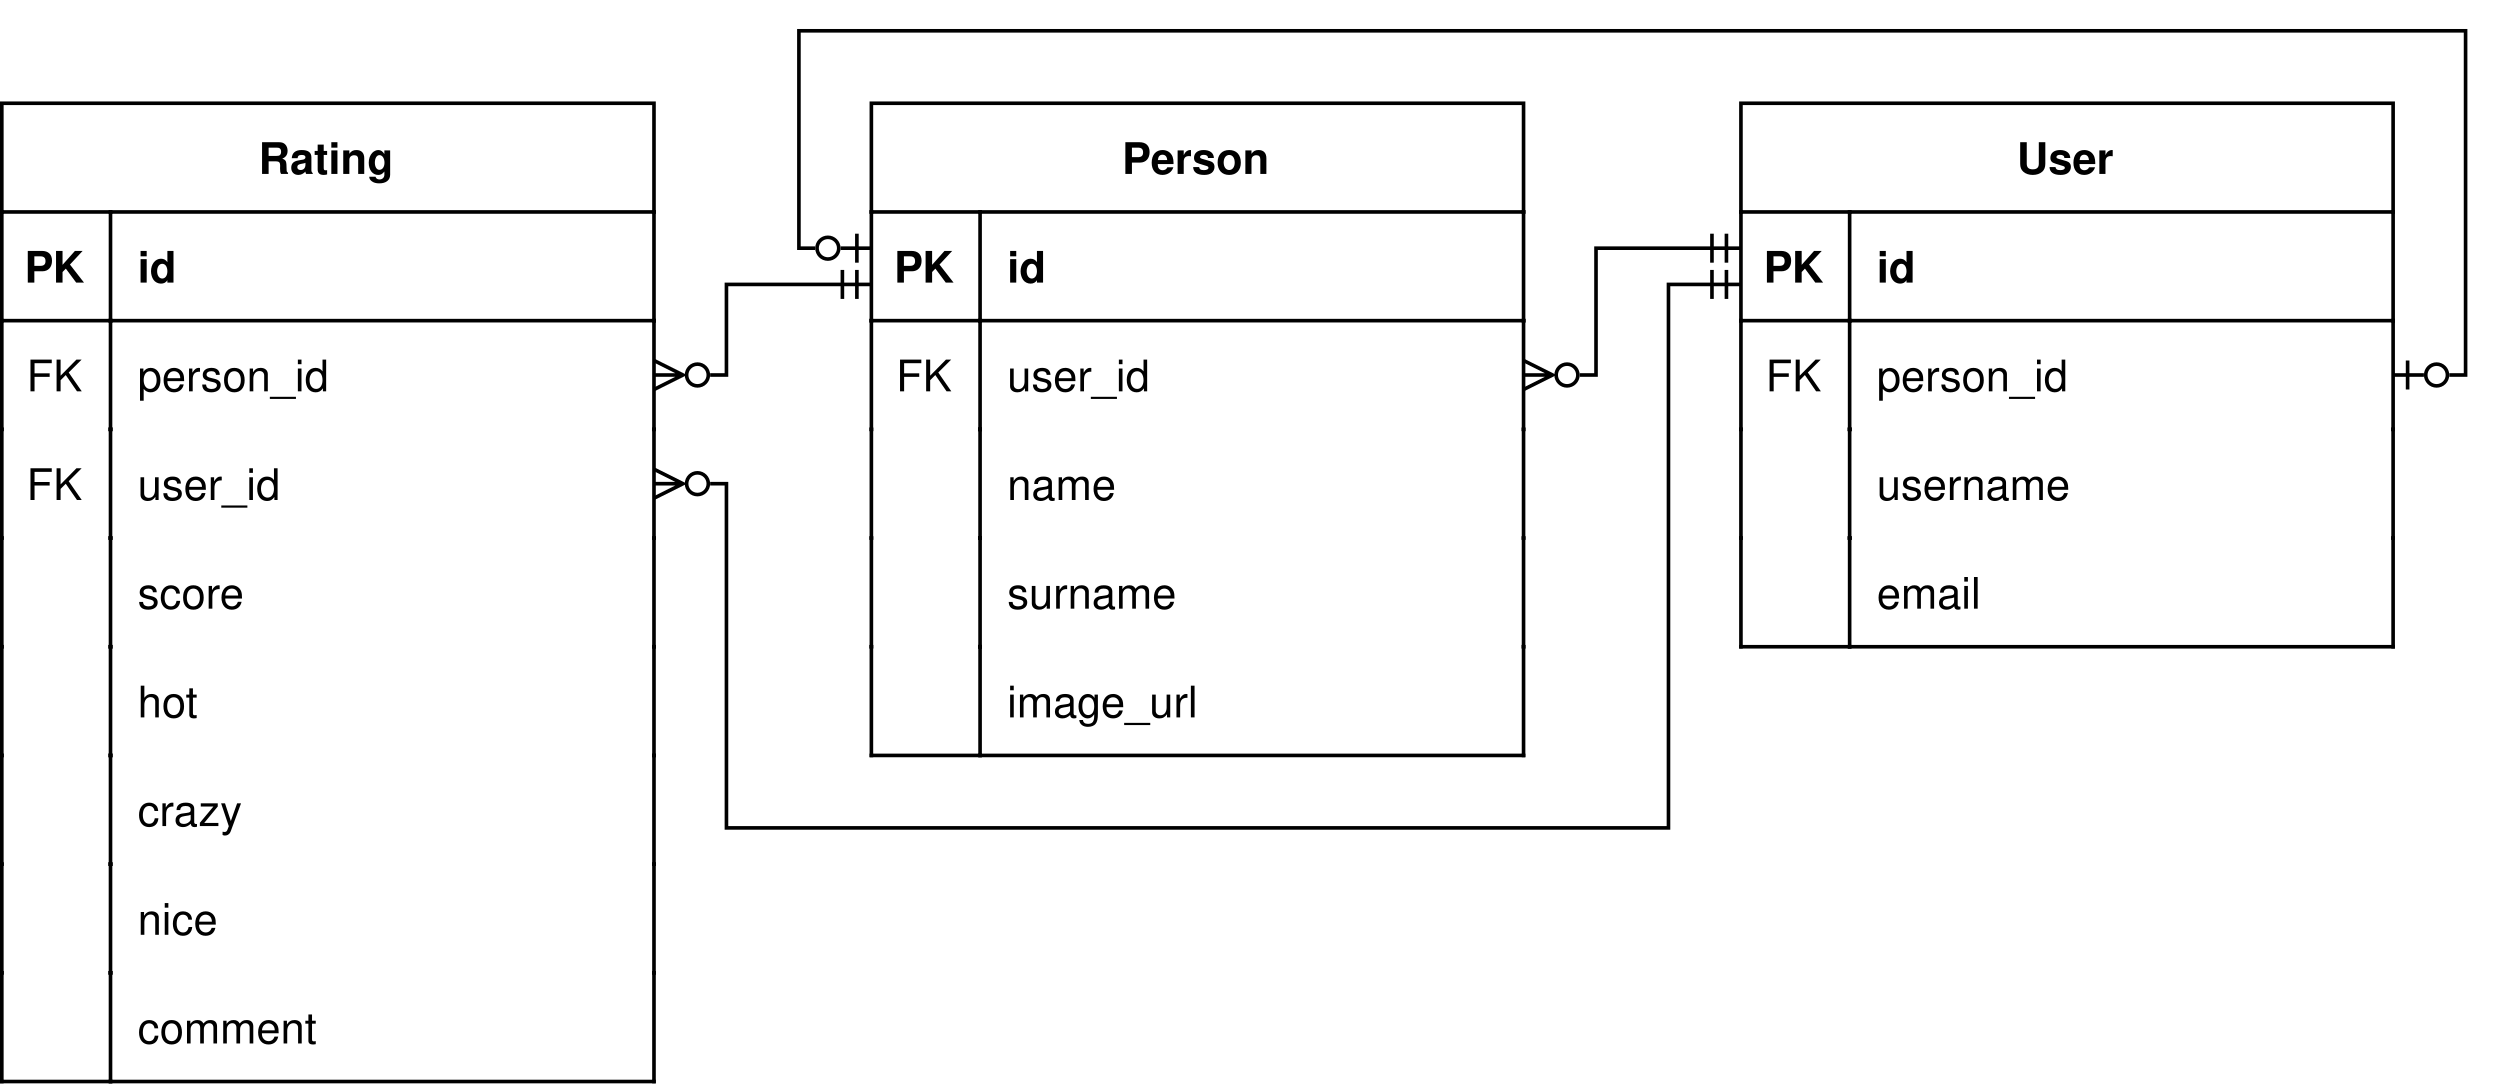
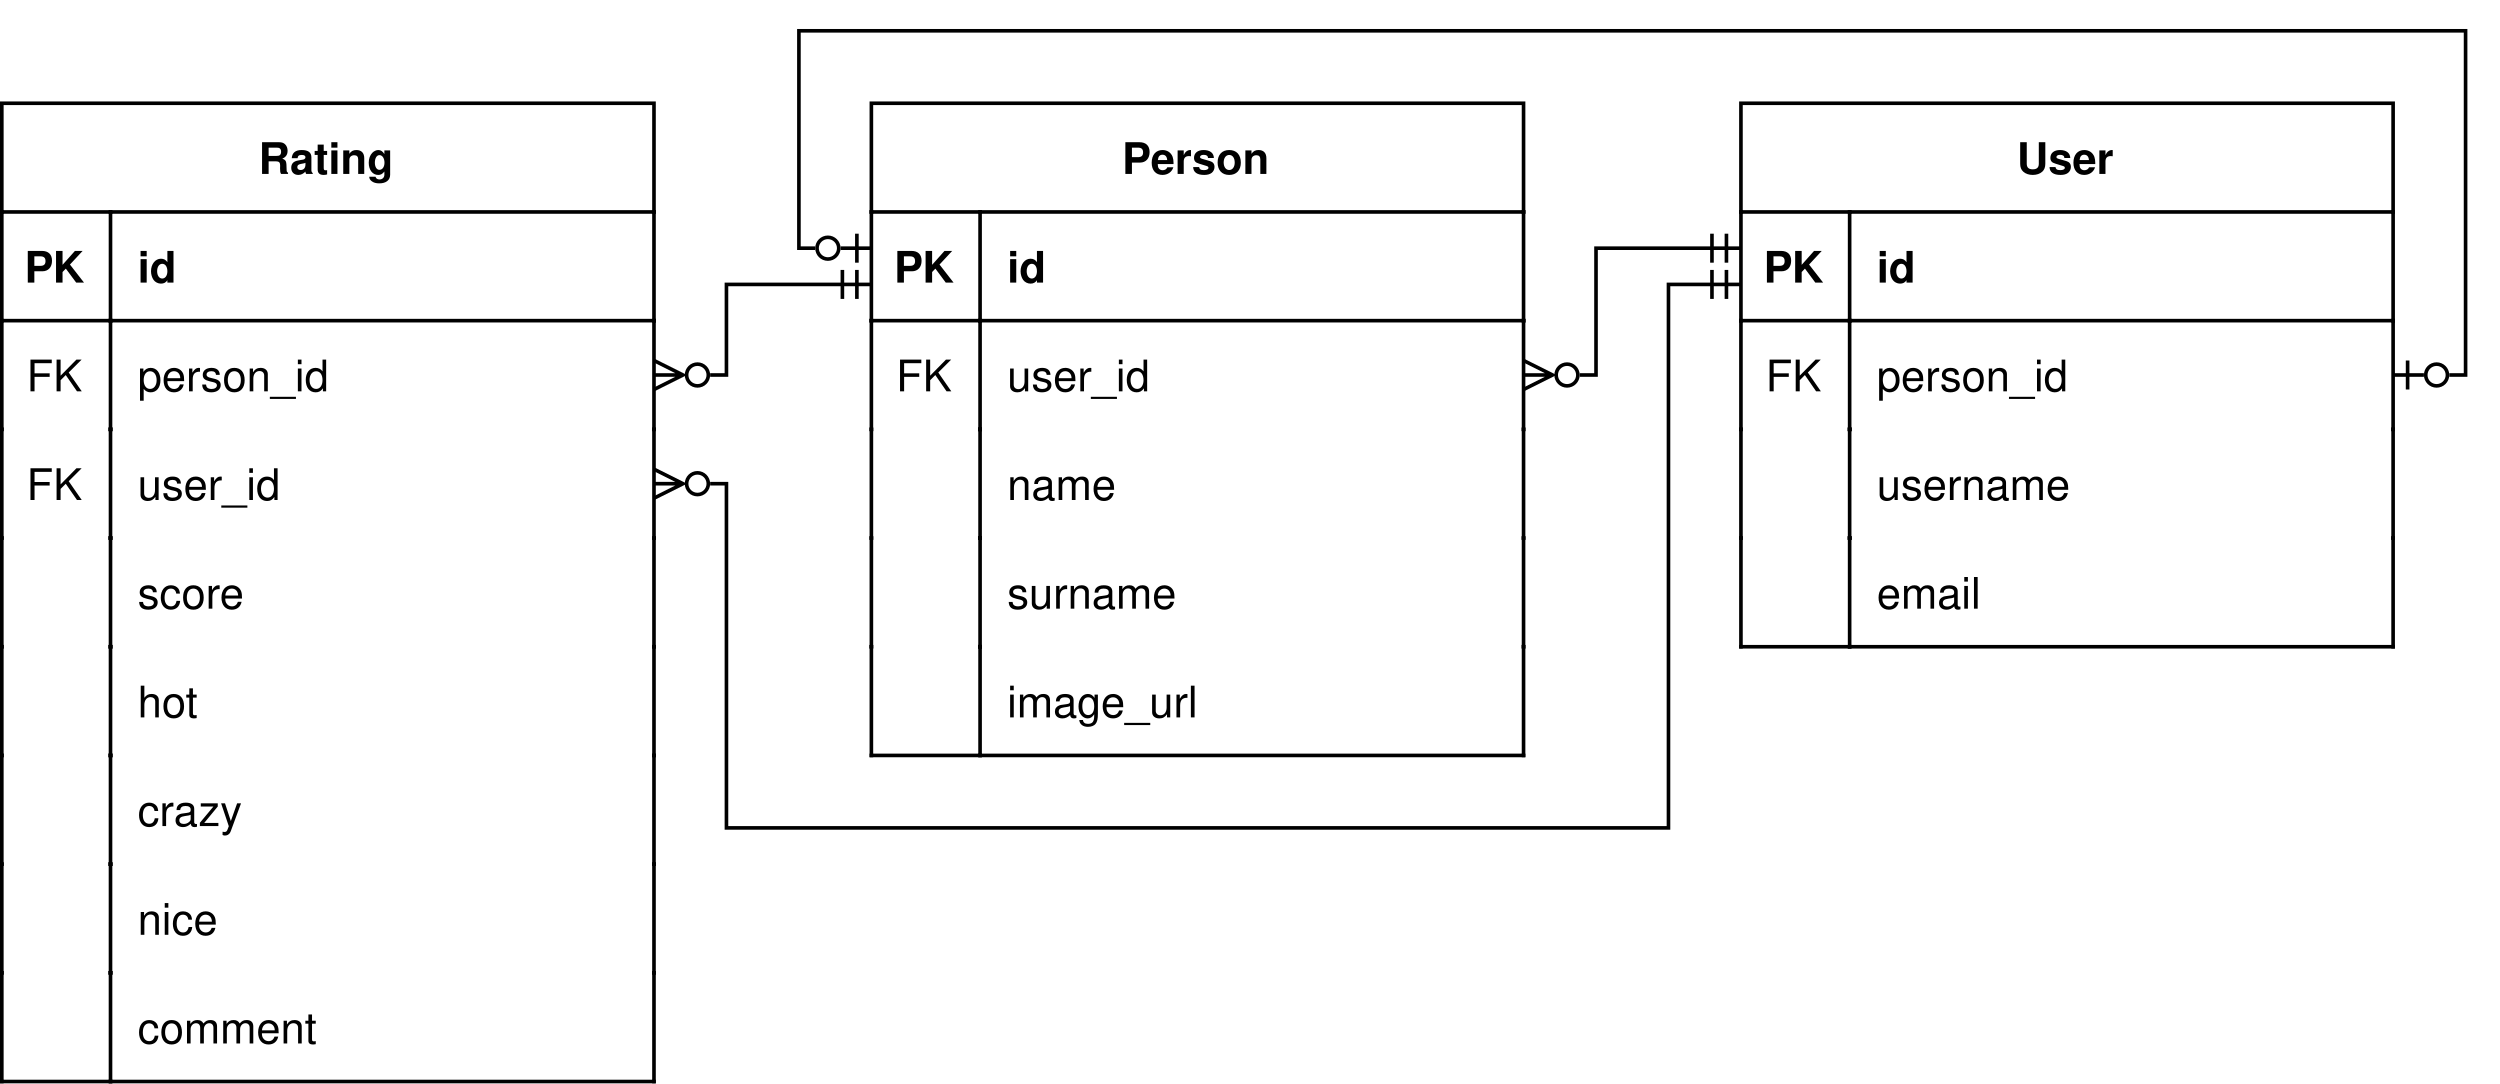
- <svg xmlns="http://www.w3.org/2000/svg" host="65bd71144e" version="1.1" width="690px" height="300px" viewBox="-0.5 -0.5 690 300" content="&lt;mxfile&gt;&lt;diagram id=&quot;ODicRDZgLCrUQCR1BfyT&quot; name=&quot;Page-1&quot;&gt;7Z1Rb6M4EMc/TV5XIYSkfbxk2zvpurpVu6e7e1p5gwuWDI6Ms0366c8GOyQ4TmBLaDJFiio8MQbmP/yIx64Z+PNk/TtHy/gLCzEdjIbheuB/HoxGt/5E/lWGTWGYBH5hiDgJC5NXGp7IK9bGobauSIizvYqCMSrIct+4YGmKF2LPhjhnL/vVnhndP+oSRdgyPC0Qta3/kFDEhfXmZlja/8AkivWRJ2P9RYJMXW3IYhSylx2Tfzfw55wxUWwl6zmmynXGLcV+945vt+fFcSrq7DAqdviJ6Epf2lfMM5bqsxMbc8XyRJdqU6AfyjTLBOJCC+MPpUG6WiCSYi4NXl6mFC0zklcvLDGh4QPasJUwDZnS7JmscfhY6KLqSokeZGOqqBp/lo0/6ZNRXyNKolRuL+RlqiPOOM7kuTygTOga+rowF3jt9I239bgMVMwSLPhGVtE7+EYkHaRG3ZdScc/Y4h21t0akoyzaNl0qITe0GIeF8S1hjkvyqKJoFjNOXpUQVDtuV6a8/EISilIZnSismGYsvxtzdxNK54wypWXKUmzJqSqFnC2/IR5hoQ1LRlKRX3Iwkx/phPnwUzAI5LnOZdkry/KjqnMxZ2kmuAwb1QaW6r1gpeBMsKVulOJn0z7XLlbbP5gQLGmi9eiw1lpbv6a2fgvSju177k+nuPISBEH0UVIMpREtpMihhkopDuh10INbr1XdWb2/mHTmM83BFJMwxGldL/uHvbzjVr+hV3VjpQMat4aoZESKhIzwVRpmllTb86ylXmCpJ795X/UMDYu6s2yJFiSNHoo9JxV5gzPIux44b6KgVblrNdeu3pMexLVAPGwHxJMOQTy1pL1/bxDjkJj23sThCXgO31jirTLMv18+jNvWFDJ8b3v4dgnf2w7ha7rydbS9Lvbegmev51napSjBYMnrUBQyeT07M9Sj94zo9UZdsrdBdum62Os5vAwJvnb+KFtx0Px1qQoawHaiqQfwOQEcdAngBlmlKwNwAB/Adt6IJCjC31ecwkWwQ1fQCLZzTI9ISIceB/HgQ4yOGjQ2HBwdTdvAZ58Xanl0tAj1ixgeNR0hkOOjHvzk0MhODl1+Ur61EVKXwJCfk4a+PY7b6qqcwHGXg6QHZiKBGSV1dQkh0djOFi3zGX6QR0pduoKGcJ8v6hbCXQ6WHpiFBAfC8DNGB2YaQZ+s4lIVNILtfFGP4HMiuNNB0yaTka6MwA4vAyKwaX130HTBONwhU5emkPnr25mnnr9n5W+XY6Z+gyzTdfHXd4y0QOKvnUWKmQBLX5eioOlrZ5p6+p6VvnXHXFuhb4P00pXRdwyfvnb6aMHR6wYufx2aguavnWTq+XtO/m7/haUT/jbILV0Zf6fw+WunjlKygJt8cEkKGb9miZcev13hd9whfscNUkvXhd/Ci6DxO7YzRwuWJMoFUAnsUhU0ge1ezt8Z5scpXCEu0MnagZkx1nQpq6ANdvYdk3pPxtpijx1LQbzHYlZ2vwTObO0x/K7J2O6aXP6slNZma7sEhvyYNEfscdxWR+UEjrucrR3Y/RQwEwUD+D2VwO6pwJ+t7dIVNIT79V27hXCXs7WDBiPhV4bgD7C+qz3QreZqg15fxSUraAL3C7t2S+BOJ2sHDXJOV4Zg+Eu7BnZOCSeIwF1cxaUpZP5OJpacOIywSetIdMUsYimid6V1xtWRseFqLBKqbye8JuLfne3/VJVPgS59XpubUBUMg3Ea/qbeBSKLd48JSsO/8qCQ5ntC9/BeVnvFnH1jX1C6Md/t1C0uSF2FU2ltytiKL3Qth/YcUyTIz/2mjij7VT0bBs6M/5a+pgmRP1j0XqWS8lLRZqeafuS4j1N5SYanfz/d161ffUFJzesoA684418Ow+lFhWERX7UDsajYThy6uuFvDMTqW1TOFYjTaqCcCMRq/cnxOPSHb6p+KsxdXmotzG8uKszfj7bF78DzR3n14dlSlFeX3ToV5VZ9v2Ec+u3G4dT+Gf5B49Dx/9FtP/a7isObZnFoys7H/vht9U/FuctPvxjnsli+s62oXr73zr/7Hw==&lt;/diagram&gt;&lt;/mxfile&gt;">
+ <svg xmlns="http://www.w3.org/2000/svg" host="65bd71144e" version="1.1" width="690px" height="299px" viewBox="-0.5 -0.5 690 299" content="&lt;mxfile&gt;&lt;diagram id=&quot;ODicRDZgLCrUQCR1BfyT&quot; name=&quot;Page-1&quot;&gt;7Z1hb5s4GMc/Td5OIUCSvrxk7U66Tjd1O93t1eQFFywZHBmnTfrpzwY7JDhJ7ZRQ6iBVGn4wBp7/w4/4sWcG/jxdf6FgmXwlEcSD0TBaD/zPg9HI80Y+/0dYNqVlMg1KQ0xRJCtVhu/oBUrjUFpXKIL5XkVGCGZouW9ckCyDC7ZnA5SS5/1qjwTvn3UJYqgZvi8A1q3/ooglpXU6HVb2PyGKE3nmcSB3pEDVlYY8ARF53jH5twN/Tglh5Va6nkMsfKfcUh53d2Tv9roozJjJAaPygCeAV/LWvkGak0xeHduoO+YXuhSbDPwWplnOAGVSGH/IDdzVDKAMUm7wijLGYJmjonppSRCO7sGGrJhqSJVmj2gNo4dSF1GXS3TPGxNF0fgjb/y7vBixG2AUZ3x7wW9TnHFGYc6v5R7kTNbQHSF98wQpg+sdk3TMF0hSyOiGV5F7fSWSDFKl7nOluKdsyY7aWyOQURZvm66U4BtSjMPC+JowpyV5EFE0SwhFL0IILB23K1NRfkYpBhmPThDVTDNSPI2FuxHGc4KJ0DIjGdTkFJUiSpY/AI0hk4YlQRkrbjmc8T/uhPnwUzgI+bXOedmryvxPVKdsTrKcUR42og3I1XuGQsEZI0vZKIaPqn0qXSy2fxPGSHpU65Gx1lJb31BbvwFpA/2Z++uouPyuGAL4gVMMZDEupSigBiopDuh10INbr9XdWX++CPfcIy7AlKAogtlBL/vGXt5xq2/pVdlY5QDr1gDmjMgA4xG+yqJck2p7nUbqhZp6fM/7qqdoWNad5UuwQFl8Xx45rskbXkDe9eDoQxQ2KrdRc83qPe5BbATiYTMgHrcI4okm7d17gxhGSLVnzuGxsZMd4vBUE2+VQ/qr+zBuWlOX4XvTw7dN+N60CF/VlTfRtsPsvTH2sUPs9TxNuwyk0A3ymivqMnk9PTPUo/eC6PVGbbLXIrvUYfZ65l52Cb56/ihfUXf4a6Gq0wDWE009gC8J4LBNAFtklboM4NDYyy4BWM8boRTE8NeKYkcQbK6r0wjWc0wPgHGHngbx4CpGRxUaLQdHR5Mm8Nnnhd4yOrqN604Oj6qO0McfH/WuMjk00pND3U/KnzdCaiGwy+/J7Y/tHsfndFXscdzmIOmBmUgfc5TUokvoEo31bNGymOHnzEipha5OQ7jPF7UL4TYHSw/MQvqgEL7KjNGBmUZOTVaxUNVpBOv5oh7Bl0Rwq4OmNpORukxgcy87RGDV+u6g6YJQR4ZMLTR1mb++nnnq+XtR/rY5ZupbZJk6zF/ffKTFJf7qWaSEMDfoa6Go0/TVM009fS9KX9Mx10boa5Fe6jJ9A2Mvu0RfPX20oOBl4wh/zTV1mr96kqnn7yX5u/0vLK3w1yK31GX+Toy97BJ/9dRRhhaOJB8sJHUZv2qJlx6/beE3aBG/gUVqqcP43QbpVeE30DNHC5KmwitOENhCVacJrPdy/skhPU3hGnEdnawdqhljtktZhU2ws++YmL0ZD4sdmC8F8R6LWen9kg86Wzu4yq5JoHdNuj8r5bzZ2hYCu/yaVGfscXxWR8Uex23O1g71fsrHnCgYmv+mdYjGod5TcWy2toWuTkO4X9+1XQi3OVs7tBgJ7zKCr3N9V32gW8zVdmd9FQtZnSZwv7BruwRudbJ2aJFz6jKCr3Jp11DPKcEUIEcWV7HQ1GX+jseanDCKoUrrcHQlJCYZwLeVdUbFmaHiasJSLB8nuEbsv53tn6LKp1CWPq/VQygKisEwi/4Q3wLhxduHFGTR30VQcPMdwnt4r6q9QEp+kK8g26h9O3V1rWVvPCcrupA3KW9b3OtJ7SnEgKEnuNfQCWW/iXfD4GjGf0tf1QQrXizyqEpJfqtgs1NNvnKOn6f2kQxP/n66M61f/0CJ4X1UgVde8dlhOOlUGJbxZRyIZcWz4lA98ZcOxPpXVC4ViJN6oLwSiPX649Nx6A/fVP21MD/mpcbCfNqpMG+NtupnX+tRXn95NhTl9WW3Xotyrb5vGYd+s3E40X+GX0cchu/02m8rDqd2cajKR1/7wdvqvxbnx/x0ZpzzYvXNtrJ69eE7//Z/&lt;/diagram&gt;&lt;/mxfile&gt;">
  <defs>
    <clipPath id="mx-clip-240-58-30-30-0">
      <rect x="240" y="58" width="30" height="30" />
    </clipPath>
    <clipPath id="mx-clip-276-58-144-30-0">
      <rect x="276" y="58" width="144" height="30" />
    </clipPath>
    <clipPath id="mx-clip-240-88-30-30-0">
      <rect x="240" y="88" width="30" height="30" />
    </clipPath>
    <clipPath id="mx-clip-276-88-144-30-0">
      <rect x="276" y="88" width="144" height="30" />
    </clipPath>
    <clipPath id="mx-clip-276-118-144-30-0">
      <rect x="276" y="118" width="144" height="30" />
    </clipPath>
    <clipPath id="mx-clip-276-148-144-30-0">
      <rect x="276" y="148" width="144" height="30" />
    </clipPath>
    <clipPath id="mx-clip-276-178-144-30-0">
      <rect x="276" y="178" width="144" height="30" />
    </clipPath>
    <clipPath id="mx-clip-0-58-30-30-0">
      <rect x="0" y="58" width="30" height="30" />
    </clipPath>
    <clipPath id="mx-clip-36-58-144-30-0">
      <rect x="36" y="58" width="144" height="30" />
    </clipPath>
    <clipPath id="mx-clip-0-88-30-30-0">
      <rect x="0" y="88" width="30" height="30" />
    </clipPath>
    <clipPath id="mx-clip-36-88-144-30-0">
      <rect x="36" y="88" width="144" height="30" />
    </clipPath>
    <clipPath id="mx-clip-0-118-30-30-0">
      <rect x="0" y="118" width="30" height="30" />
    </clipPath>
    <clipPath id="mx-clip-36-118-144-30-0">
      <rect x="36" y="118" width="144" height="30" />
    </clipPath>
    <clipPath id="mx-clip-36-148-144-30-0">
      <rect x="36" y="148" width="144" height="30" />
    </clipPath>
    <clipPath id="mx-clip-36-178-144-30-0">
      <rect x="36" y="178" width="144" height="30" />
    </clipPath>
    <clipPath id="mx-clip-36-208-144-30-0">
      <rect x="36" y="208" width="144" height="30" />
    </clipPath>
    <clipPath id="mx-clip-36-238-144-30-0">
      <rect x="36" y="238" width="144" height="30" />
    </clipPath>
    <clipPath id="mx-clip-36-268-144-30-0">
      <rect x="36" y="268" width="144" height="30" />
    </clipPath>
    <clipPath id="mx-clip-480-58-30-30-0">
      <rect x="480" y="58" width="30" height="30" />
    </clipPath>
    <clipPath id="mx-clip-516-58-144-30-0">
      <rect x="516" y="58" width="144" height="30" />
    </clipPath>
    <clipPath id="mx-clip-480-88-30-30-0">
      <rect x="480" y="88" width="30" height="30" />
    </clipPath>
    <clipPath id="mx-clip-516-88-144-30-0">
      <rect x="516" y="88" width="144" height="30" />
    </clipPath>
    <clipPath id="mx-clip-516-118-144-30-0">
      <rect x="516" y="118" width="144" height="30" />
    </clipPath>
    <clipPath id="mx-clip-516-148-144-30-0">
      <rect x="516" y="148" width="144" height="30" />
    </clipPath>
  </defs>
  <g>
    <path d="M 240 58 L 240 28 L 420 28 L 420 58" fill="rgb(255, 255, 255)" stroke="rgb(0, 0, 0)" stroke-miterlimit="10" pointer-events="all" />
    <path d="M 240 58 L 240 208 L 420 208 L 420 58" fill="none" stroke="rgb(0, 0, 0)" stroke-miterlimit="10" pointer-events="none" />
    <path d="M 240 58 L 420 58" fill="none" stroke="rgb(0, 0, 0)" stroke-miterlimit="10" pointer-events="none" />
    <path d="M 270 58 L 270 88 L 270 118 L 270 148 L 270 178 L 270 208" fill="none" stroke="rgb(0, 0, 0)" stroke-miterlimit="10" pointer-events="none" />
    <g fill="rgb(0, 0, 0)" font-family="Helvetica" font-weight="bold" pointer-events="none" text-anchor="middle" font-size="12px">
      <text x="329.5" y="47.5">
                Person
            </text>
    </g>
    <path d="M 240 58 M 420 58 M 420 88 L 240 88" fill="none" stroke="rgb(0, 0, 0)" stroke-linecap="square" stroke-miterlimit="10" pointer-events="none" />
    <path d="M 240 58 M 270 58 M 270 88 M 240 88" fill="none" stroke="rgb(0, 0, 0)" stroke-linecap="square" stroke-miterlimit="10" pointer-events="none" />
    <g fill="rgb(0, 0, 0)" font-family="Helvetica" font-weight="bold" pointer-events="none" clip-path="url(#mx-clip-240-58-30-30-0)" text-anchor="middle" font-size="12px">
      <text x="254.5" y="77.5">
                PK
            </text>
    </g>
    <path d="M 270 58 M 420 58 M 420 88 M 270 88" fill="none" stroke="rgb(0, 0, 0)" stroke-linecap="square" stroke-miterlimit="10" pointer-events="none" />
    <g fill="rgb(0, 0, 0)" font-family="Helvetica" font-weight="bold" text-decoration="underline" pointer-events="none" clip-path="url(#mx-clip-276-58-144-30-0)" font-size="12px">
      <text x="277.5" y="77.5">
                id
            </text>
    </g>
    <path d="M 240 88 M 270 88 M 270 118 M 240 118" fill="none" stroke="rgb(0, 0, 0)" stroke-linecap="square" stroke-miterlimit="10" pointer-events="none" />
    <g fill="rgb(0, 0, 0)" font-family="Helvetica" pointer-events="none" clip-path="url(#mx-clip-240-88-30-30-0)" text-anchor="middle" font-size="12px">
      <text x="254.5" y="107.5">
                FK
            </text>
    </g>
    <path d="M 270 88 M 420 88 M 420 118 M 270 118" fill="none" stroke="rgb(0, 0, 0)" stroke-linecap="square" stroke-miterlimit="10" pointer-events="none" />
    <g fill="rgb(0, 0, 0)" font-family="Helvetica" pointer-events="none" clip-path="url(#mx-clip-276-88-144-30-0)" font-size="12px">
      <text x="277.5" y="107.5">
                user_id
            </text>
    </g>
    <path d="M 240 118 M 270 118 M 270 148 M 240 148" fill="none" stroke="rgb(0, 0, 0)" stroke-linecap="square" stroke-miterlimit="10" pointer-events="none" />
    <path d="M 270 118 M 420 118 M 420 148 M 270 148" fill="none" stroke="rgb(0, 0, 0)" stroke-linecap="square" stroke-miterlimit="10" pointer-events="none" />
    <g fill="rgb(0, 0, 0)" font-family="Helvetica" pointer-events="none" clip-path="url(#mx-clip-276-118-144-30-0)" font-size="12px">
      <text x="277.5" y="137.5">
                name
            </text>
    </g>
    <path d="M 240 148 M 270 148 M 270 178 M 240 178" fill="none" stroke="rgb(0, 0, 0)" stroke-linecap="square" stroke-miterlimit="10" pointer-events="none" />
    <path d="M 270 148 M 420 148 M 420 178 M 270 178" fill="none" stroke="rgb(0, 0, 0)" stroke-linecap="square" stroke-miterlimit="10" pointer-events="none" />
    <g fill="rgb(0, 0, 0)" font-family="Helvetica" pointer-events="none" clip-path="url(#mx-clip-276-148-144-30-0)" font-size="12px">
      <text x="277.5" y="167.5">
                surname
            </text>
    </g>
    <path d="M 240 178 M 270 178 M 270 208 M 240 208" fill="none" stroke="rgb(0, 0, 0)" stroke-linecap="square" stroke-miterlimit="10" pointer-events="none" />
    <path d="M 270 178 M 420 178 M 420 208 M 270 208" fill="none" stroke="rgb(0, 0, 0)" stroke-linecap="square" stroke-miterlimit="10" pointer-events="none" />
    <g fill="rgb(0, 0, 0)" font-family="Helvetica" pointer-events="none" clip-path="url(#mx-clip-276-178-144-30-0)" font-size="12px">
      <text x="277.5" y="197.5">
                image_url
            </text>
    </g>
    <path d="M 0 58 L 0 28 L 180 28 L 180 58" fill="rgb(255, 255, 255)" stroke="rgb(0, 0, 0)" stroke-miterlimit="10" pointer-events="none" />
    <path d="M 0 58 L 0 298 L 180 298 L 180 58" fill="none" stroke="rgb(0, 0, 0)" stroke-miterlimit="10" pointer-events="none" />
    <path d="M 0 58 L 180 58" fill="none" stroke="rgb(0, 0, 0)" stroke-miterlimit="10" pointer-events="none" />
    <path d="M 30 58 L 30 88 L 30 118 L 30 148 L 30 178 L 30 208 L 30 238 L 30 268 L 30 298" fill="none" stroke="rgb(0, 0, 0)" stroke-miterlimit="10" pointer-events="none" />
    <g fill="rgb(0, 0, 0)" font-family="Helvetica" font-weight="bold" pointer-events="none" text-anchor="middle" font-size="12px">
      <text x="89.5" y="47.5">
                Rating
            </text>
    </g>
    <path d="M 0 58 M 180 58 M 180 88 L 0 88" fill="none" stroke="rgb(0, 0, 0)" stroke-linecap="square" stroke-miterlimit="10" pointer-events="none" />
    <path d="M 0 58 M 30 58 M 30 88 M 0 88" fill="none" stroke="rgb(0, 0, 0)" stroke-linecap="square" stroke-miterlimit="10" pointer-events="none" />
    <g fill="rgb(0, 0, 0)" font-family="Helvetica" font-weight="bold" pointer-events="none" clip-path="url(#mx-clip-0-58-30-30-0)" text-anchor="middle" font-size="12px">
      <text x="14.5" y="77.5">
                PK
            </text>
    </g>
    <path d="M 30 58 M 180 58 M 180 88 M 30 88" fill="none" stroke="rgb(0, 0, 0)" stroke-linecap="square" stroke-miterlimit="10" pointer-events="none" />
    <g fill="rgb(0, 0, 0)" font-family="Helvetica" font-weight="bold" text-decoration="underline" pointer-events="none" clip-path="url(#mx-clip-36-58-144-30-0)" font-size="12px">
      <text x="37.5" y="77.5">
                id
            </text>
    </g>
    <path d="M 0 88 M 30 88 M 30 118 M 0 118" fill="none" stroke="rgb(0, 0, 0)" stroke-linecap="square" stroke-miterlimit="10" pointer-events="none" />
    <g fill="rgb(0, 0, 0)" font-family="Helvetica" pointer-events="none" clip-path="url(#mx-clip-0-88-30-30-0)" text-anchor="middle" font-size="12px">
      <text x="14.5" y="107.5">
                FK
            </text>
    </g>
    <path d="M 30 88 M 180 88 M 180 118 M 30 118" fill="none" stroke="rgb(0, 0, 0)" stroke-linecap="square" stroke-miterlimit="10" pointer-events="none" />
    <g fill="rgb(0, 0, 0)" font-family="Helvetica" pointer-events="none" clip-path="url(#mx-clip-36-88-144-30-0)" font-size="12px">
      <text x="37.5" y="107.5">
                person_id
            </text>
    </g>
    <path d="M 0 118 M 30 118 M 30 148 M 0 148" fill="none" stroke="rgb(0, 0, 0)" stroke-linecap="square" stroke-miterlimit="10" pointer-events="none" />
    <g fill="rgb(0, 0, 0)" font-family="Helvetica" pointer-events="none" clip-path="url(#mx-clip-0-118-30-30-0)" text-anchor="middle" font-size="12px">
      <text x="14.5" y="137.5">
                FK
            </text>
    </g>
    <path d="M 30 118 M 180 118 M 180 148 M 30 148" fill="none" stroke="rgb(0, 0, 0)" stroke-linecap="square" stroke-miterlimit="10" pointer-events="none" />
    <g fill="rgb(0, 0, 0)" font-family="Helvetica" pointer-events="none" clip-path="url(#mx-clip-36-118-144-30-0)" font-size="12px">
      <text x="37.5" y="137.5">
                user_id
            </text>
    </g>
    <path d="M 0 148 M 30 148 M 30 178 M 0 178" fill="none" stroke="rgb(0, 0, 0)" stroke-linecap="square" stroke-miterlimit="10" pointer-events="none" />
    <path d="M 30 148 M 180 148 M 180 178 M 30 178" fill="none" stroke="rgb(0, 0, 0)" stroke-linecap="square" stroke-miterlimit="10" pointer-events="none" />
    <g fill="rgb(0, 0, 0)" font-family="Helvetica" pointer-events="none" clip-path="url(#mx-clip-36-148-144-30-0)" font-size="12px">
      <text x="37.5" y="167.5">
                score
            </text>
    </g>
    <path d="M 0 178 M 30 178 M 30 208 M 0 208" fill="none" stroke="rgb(0, 0, 0)" stroke-linecap="square" stroke-miterlimit="10" pointer-events="none" />
    <path d="M 30 178 M 180 178 M 180 208 M 30 208" fill="none" stroke="rgb(0, 0, 0)" stroke-linecap="square" stroke-miterlimit="10" pointer-events="none" />
    <g fill="rgb(0, 0, 0)" font-family="Helvetica" pointer-events="none" clip-path="url(#mx-clip-36-178-144-30-0)" font-size="12px">
      <text x="37.5" y="197.5">
                hot
            </text>
    </g>
    <path d="M 0 208 M 30 208 M 30 238 M 0 238" fill="none" stroke="rgb(0, 0, 0)" stroke-linecap="square" stroke-miterlimit="10" pointer-events="none" />
    <path d="M 30 208 M 180 208 M 180 238 M 30 238" fill="none" stroke="rgb(0, 0, 0)" stroke-linecap="square" stroke-miterlimit="10" pointer-events="none" />
    <g fill="rgb(0, 0, 0)" font-family="Helvetica" pointer-events="none" clip-path="url(#mx-clip-36-208-144-30-0)" font-size="12px">
      <text x="37.5" y="227.5">
                crazy
            </text>
    </g>
    <path d="M 0 238 M 30 238 M 30 268 M 0 268" fill="none" stroke="rgb(0, 0, 0)" stroke-linecap="square" stroke-miterlimit="10" pointer-events="none" />
    <path d="M 30 238 M 180 238 M 180 268 M 30 268" fill="none" stroke="rgb(0, 0, 0)" stroke-linecap="square" stroke-miterlimit="10" pointer-events="none" />
    <g fill="rgb(0, 0, 0)" font-family="Helvetica" pointer-events="none" clip-path="url(#mx-clip-36-238-144-30-0)" font-size="12px">
      <text x="37.5" y="257.5">
                nice
            </text>
    </g>
    <path d="M 0 268 M 30 268 M 30 298 M 0 298" fill="none" stroke="rgb(0, 0, 0)" stroke-linecap="square" stroke-miterlimit="10" pointer-events="none" />
    <path d="M 30 268 M 180 268 M 180 298 M 30 298" fill="none" stroke="rgb(0, 0, 0)" stroke-linecap="square" stroke-miterlimit="10" pointer-events="none" />
    <g fill="rgb(0, 0, 0)" font-family="Helvetica" pointer-events="none" clip-path="url(#mx-clip-36-268-144-30-0)" font-size="12px">
      <text x="37.5" y="287.5">
                comment
            </text>
    </g>
    <path d="M 480 58 L 480 28 L 660 28 L 660 58" fill="rgb(255, 255, 255)" stroke="rgb(0, 0, 0)" stroke-miterlimit="10" pointer-events="none" />
    <path d="M 480 58 L 480 178 L 660 178 L 660 58" fill="none" stroke="rgb(0, 0, 0)" stroke-miterlimit="10" pointer-events="none" />
    <path d="M 480 58 L 660 58" fill="none" stroke="rgb(0, 0, 0)" stroke-miterlimit="10" pointer-events="none" />
    <path d="M 510 58 L 510 88 L 510 118 L 510 148 L 510 178" fill="none" stroke="rgb(0, 0, 0)" stroke-miterlimit="10" pointer-events="none" />
    <g fill="rgb(0, 0, 0)" font-family="Helvetica" font-weight="bold" pointer-events="none" text-anchor="middle" font-size="12px">
      <text x="569.5" y="47.5">
                User
            </text>
    </g>
    <path d="M 480 58 M 660 58 M 660 88 L 480 88" fill="none" stroke="rgb(0, 0, 0)" stroke-linecap="square" stroke-miterlimit="10" pointer-events="none" />
    <path d="M 480 58 M 510 58 M 510 88 M 480 88" fill="none" stroke="rgb(0, 0, 0)" stroke-linecap="square" stroke-miterlimit="10" pointer-events="none" />
    <g fill="rgb(0, 0, 0)" font-family="Helvetica" font-weight="bold" pointer-events="none" clip-path="url(#mx-clip-480-58-30-30-0)" text-anchor="middle" font-size="12px">
      <text x="494.5" y="77.5">
                PK
            </text>
    </g>
    <path d="M 510 58 M 660 58 M 660 88 M 510 88" fill="none" stroke="rgb(0, 0, 0)" stroke-linecap="square" stroke-miterlimit="10" pointer-events="none" />
    <g fill="rgb(0, 0, 0)" font-family="Helvetica" font-weight="bold" text-decoration="underline" pointer-events="none" clip-path="url(#mx-clip-516-58-144-30-0)" font-size="12px">
      <text x="517.5" y="77.5">
                id
            </text>
    </g>
    <path d="M 480 88 M 510 88 M 510 118 M 480 118" fill="none" stroke="rgb(0, 0, 0)" stroke-linecap="square" stroke-miterlimit="10" pointer-events="none" />
    <g fill="rgb(0, 0, 0)" font-family="Helvetica" pointer-events="none" clip-path="url(#mx-clip-480-88-30-30-0)" text-anchor="middle" font-size="12px">
      <text x="494.5" y="107.5">
                FK
            </text>
    </g>
    <path d="M 510 88 M 660 88 M 660 118 M 510 118" fill="none" stroke="rgb(0, 0, 0)" stroke-linecap="square" stroke-miterlimit="10" pointer-events="none" />
    <g fill="rgb(0, 0, 0)" font-family="Helvetica" pointer-events="none" clip-path="url(#mx-clip-516-88-144-30-0)" font-size="12px">
      <text x="517.5" y="107.5">
                person_id
            </text>
    </g>
    <path d="M 480 118 M 510 118 M 510 148 M 480 148" fill="none" stroke="rgb(0, 0, 0)" stroke-linecap="square" stroke-miterlimit="10" pointer-events="none" />
    <path d="M 510 118 M 660 118 M 660 148 M 510 148" fill="none" stroke="rgb(0, 0, 0)" stroke-linecap="square" stroke-miterlimit="10" pointer-events="none" />
    <g fill="rgb(0, 0, 0)" font-family="Helvetica" pointer-events="none" clip-path="url(#mx-clip-516-118-144-30-0)" font-size="12px">
      <text x="517.5" y="137.5">
                username
            </text>
    </g>
    <path d="M 480 148 M 510 148 M 510 178 M 480 178" fill="none" stroke="rgb(0, 0, 0)" stroke-linecap="square" stroke-miterlimit="10" pointer-events="none" />
    <path d="M 510 148 M 660 148 M 660 178 M 510 178" fill="none" stroke="rgb(0, 0, 0)" stroke-linecap="square" stroke-miterlimit="10" pointer-events="none" />
    <g fill="rgb(0, 0, 0)" font-family="Helvetica" pointer-events="none" clip-path="url(#mx-clip-516-148-144-30-0)" font-size="12px">
      <text x="517.5" y="167.5">
                email
            </text>
    </g>
    <path d="M 435.5 103 L 440 103 L 440 68 L 480 68" fill="none" stroke="rgb(0, 0, 0)" stroke-miterlimit="10" pointer-events="none" />
    <ellipse cx="432" cy="103" rx="3" ry="3" fill="none" stroke="rgb(0, 0, 0)" pointer-events="none" />
    <path d="M 420 107 L 428 103 L 420 99 M 428 103 L 420 103" fill="none" stroke="rgb(0, 0, 0)" stroke-miterlimit="10" pointer-events="none" />
    <path d="M 476 72 L 476 64 M 472 72 L 472 64" fill="none" stroke="rgb(0, 0, 0)" stroke-miterlimit="10" pointer-events="none" />
    <path d="M 675.5 103 L 680 103 L 680 8 L 220 8 L 220 68 L 224.5 68" fill="none" stroke="rgb(0, 0, 0)" stroke-miterlimit="10" pointer-events="none" />
    <ellipse cx="672" cy="103" rx="3" ry="3" fill="none" stroke="rgb(0, 0, 0)" pointer-events="none" />
    <path d="M 664 99 L 664 107 M 668.5 103 L 660 103" fill="none" stroke="rgb(0, 0, 0)" stroke-miterlimit="10" pointer-events="none" />
    <ellipse cx="228" cy="68" rx="3" ry="3" fill="none" stroke="rgb(0, 0, 0)" pointer-events="none" />
    <path d="M 236 72 L 236 64 M 231.5 68 L 240 68" fill="none" stroke="rgb(0, 0, 0)" stroke-miterlimit="10" pointer-events="none" />
    <path d="M 195.5 103 L 200 103 L 200 78 L 240 78" fill="none" stroke="rgb(0, 0, 0)" stroke-miterlimit="10" pointer-events="none" />
    <ellipse cx="192" cy="103" rx="3" ry="3" fill="none" stroke="rgb(0, 0, 0)" pointer-events="none" />
    <path d="M 180 107 L 188 103 L 180 99 M 188 103 L 180 103" fill="none" stroke="rgb(0, 0, 0)" stroke-miterlimit="10" pointer-events="none" />
    <path d="M 236 82 L 236 74 M 232 82 L 232 74" fill="none" stroke="rgb(0, 0, 0)" stroke-miterlimit="10" pointer-events="none" />
    <path d="M 195.5 133 L 200 133 L 200 228 L 460 228 L 460 78 L 480 78" fill="none" stroke="rgb(0, 0, 0)" stroke-miterlimit="10" pointer-events="none" />
    <ellipse cx="192" cy="133" rx="3" ry="3" fill="none" stroke="rgb(0, 0, 0)" pointer-events="none" />
    <path d="M 180 137 L 188 133 L 180 129 M 188 133 L 180 133" fill="none" stroke="rgb(0, 0, 0)" stroke-miterlimit="10" pointer-events="none" />
    <path d="M 476 82 L 476 74 M 472 82 L 472 74" fill="none" stroke="rgb(0, 0, 0)" stroke-miterlimit="10" pointer-events="none" />
  </g>
</svg>
